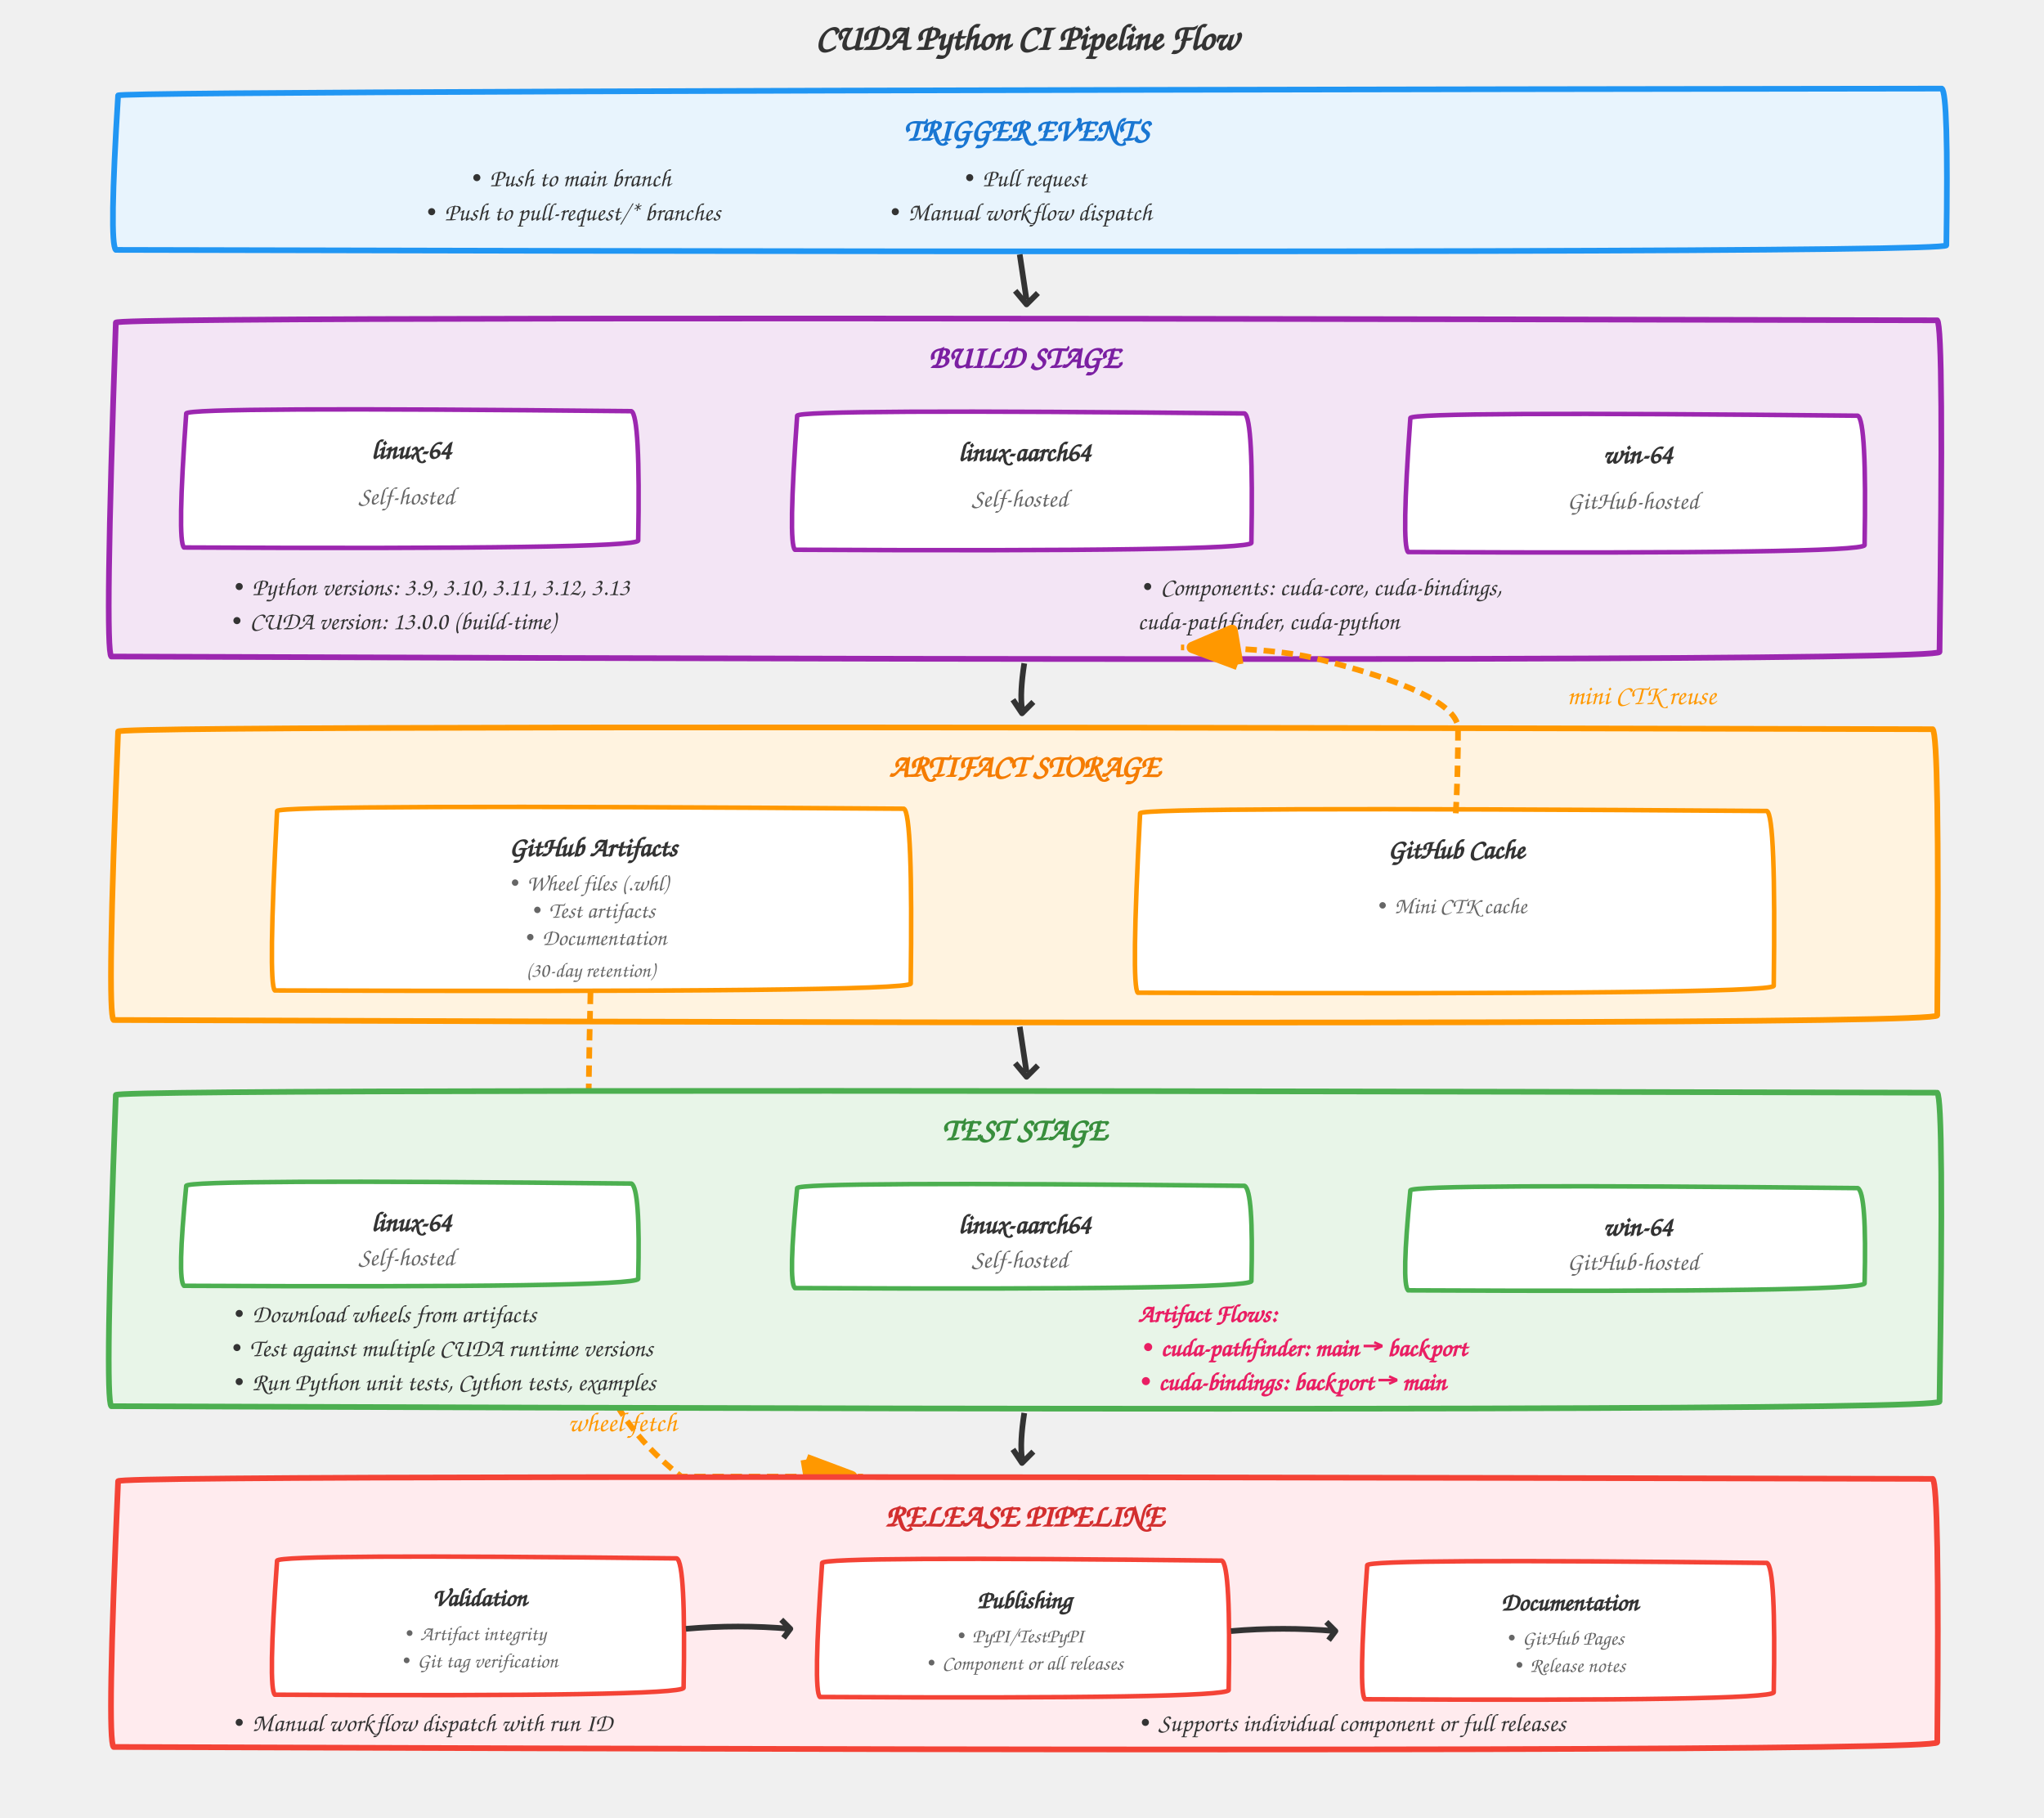
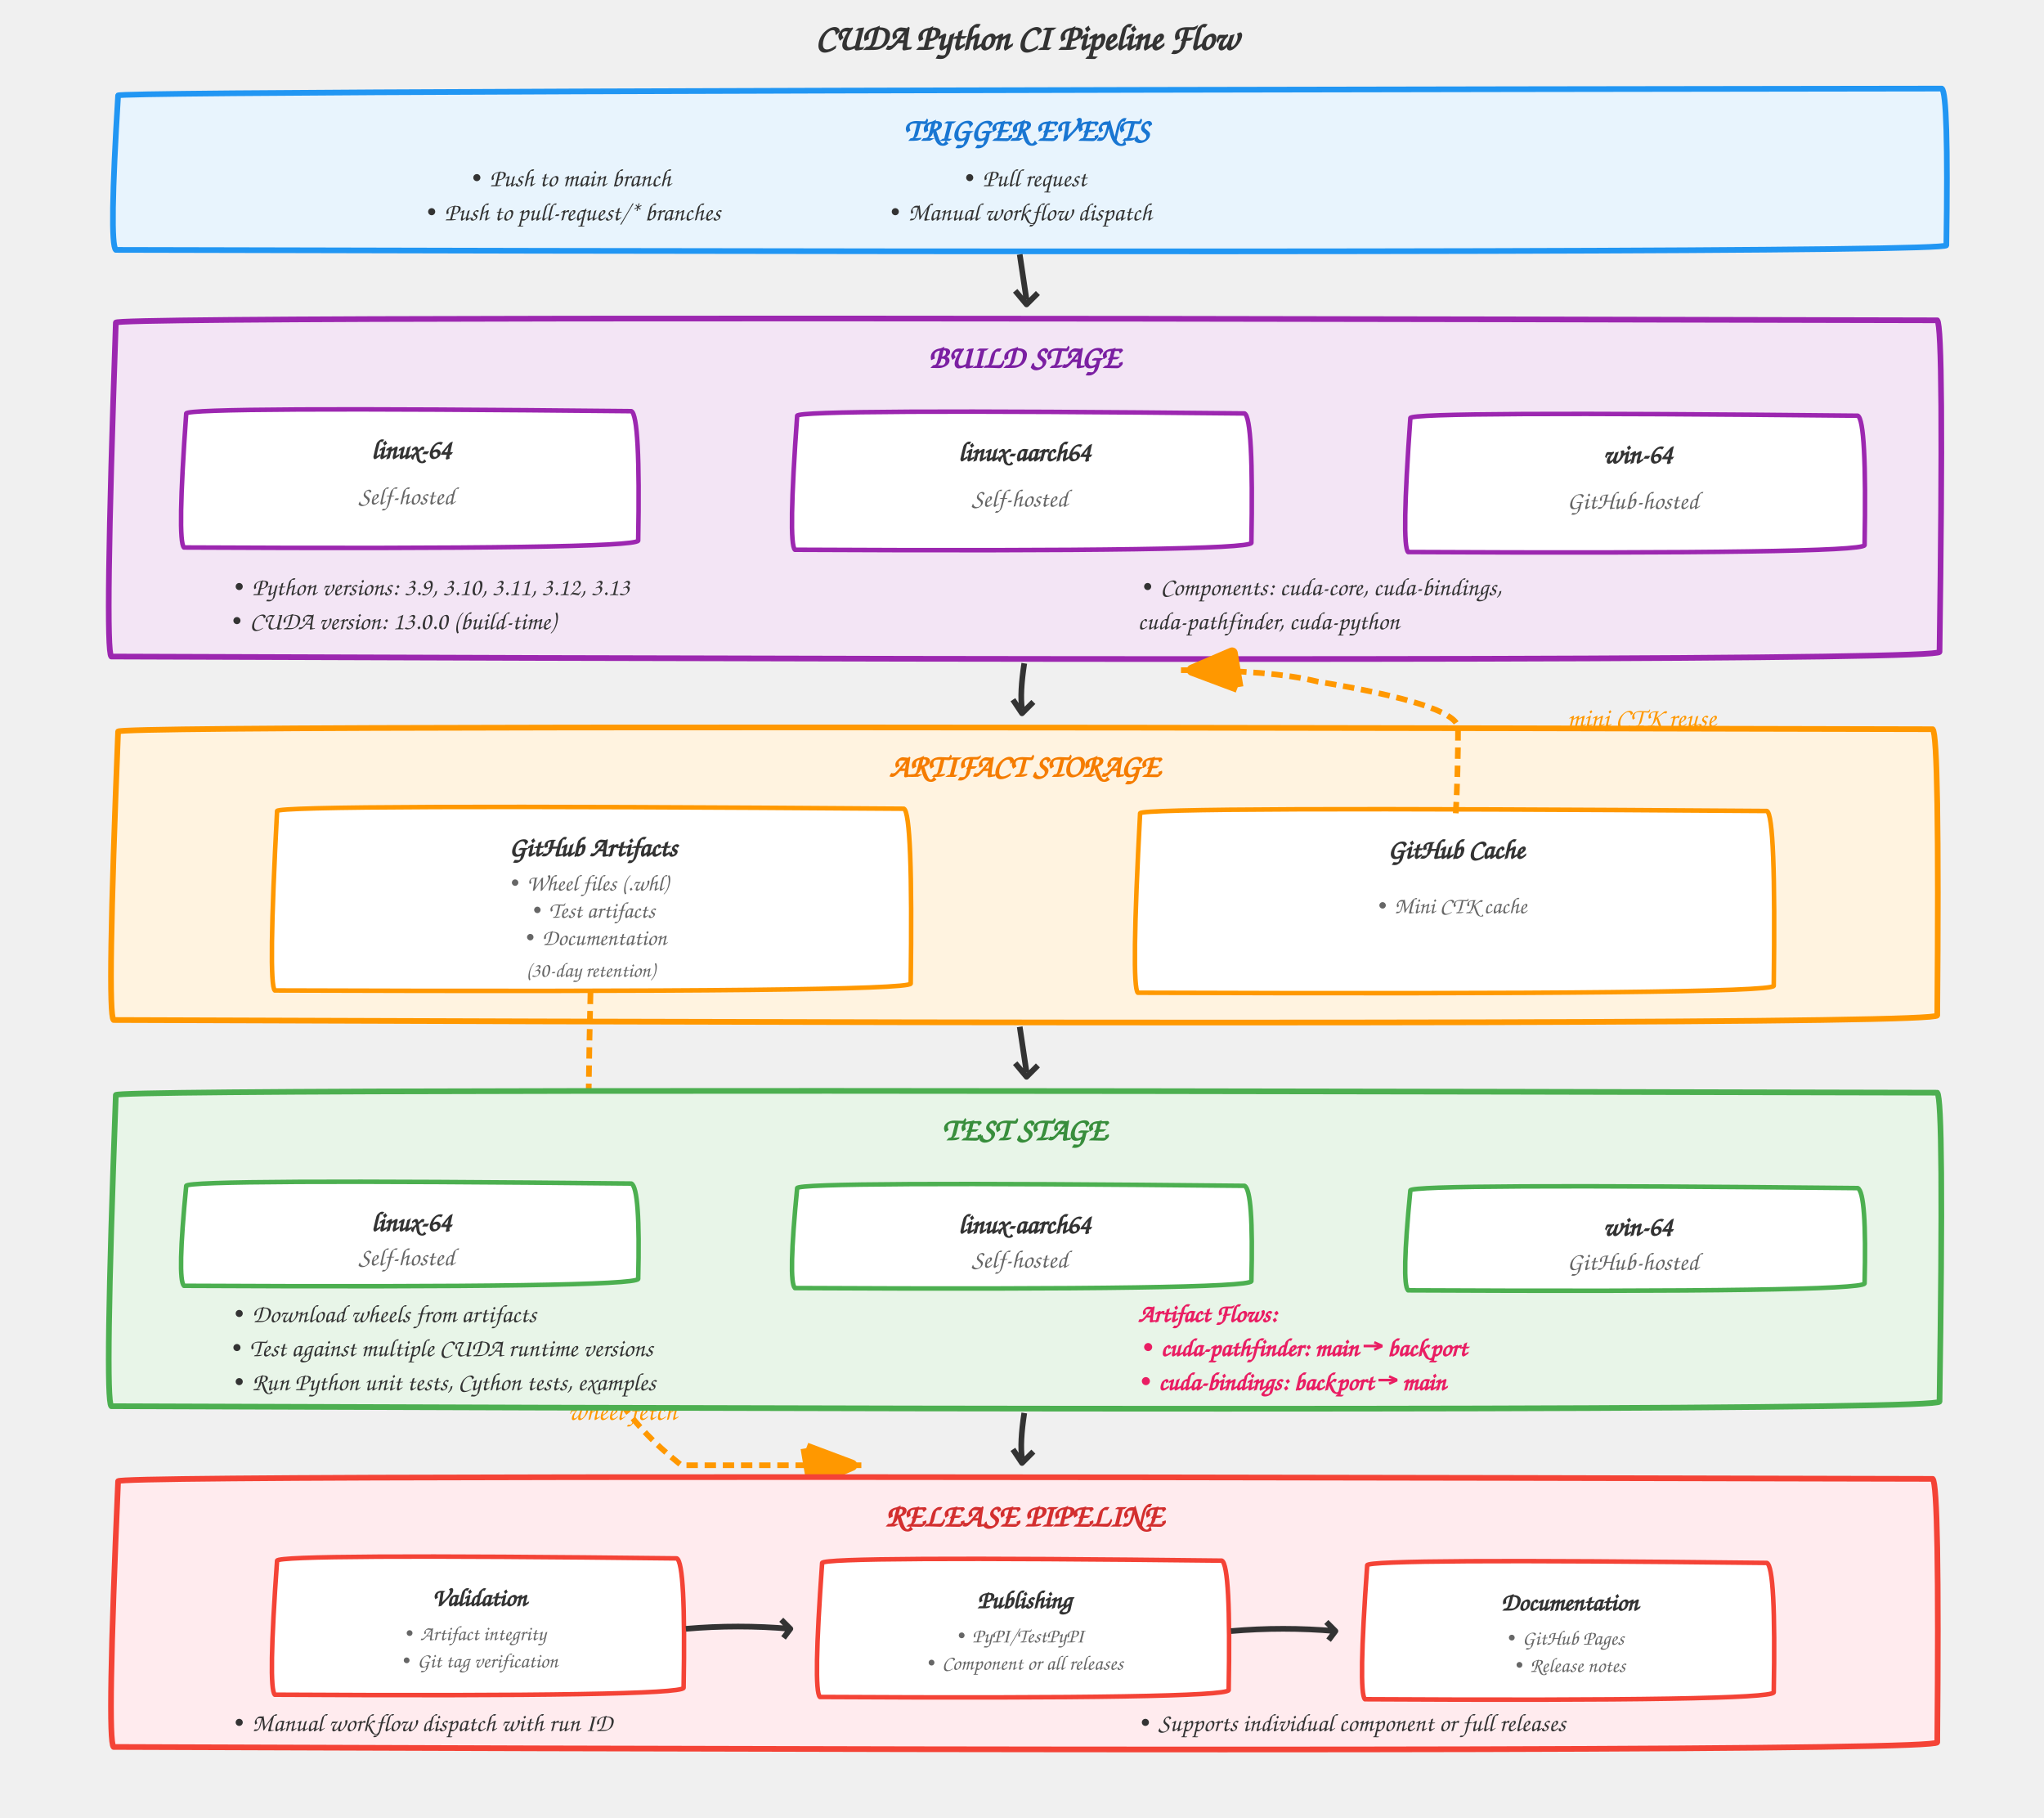
<svg xmlns="http://www.w3.org/2000/svg" viewBox="0 0 900 800" style="background-color: white;">
  <defs>
    <marker id="rougharrow" markerWidth="12" markerHeight="10" refX="11" refY="5" orient="auto">
      <path d="M1,2 L9,5 L2,8 L1,2" fill="none" stroke="#333" stroke-width="2" stroke-linejoin="round" />
    </marker>
    <marker id="orangearrow" markerWidth="12" markerHeight="10" refX="11" refY="5" orient="auto">
      <path d="M1,2 L9,5 L2,8 L1,2" fill="#FF9800" stroke="#FF9800" stroke-width="2" stroke-linejoin="round" />
    </marker>
  </defs>
  <text x="452" y="22" text-anchor="middle" font-family="Comic Sans MS, cursive, sans-serif" font-size="16" font-weight="bold" fill="#333">CUDA Python CI Pipeline Flow</text>
  <path d="M52,42 Q53,40 855,39 Q858,41 857,108 Q855,112 51,110 Q48,107 52,42 Z" fill="#e8f4fd" stroke="#2196F3" stroke-width="2.5" stroke-linejoin="round" />
  <text x="452" y="62" text-anchor="middle" font-family="Comic Sans MS, cursive, sans-serif" font-size="14" font-weight="bold" fill="#1976D2">TRIGGER EVENTS</text>
  <text x="251" y="82" text-anchor="middle" font-family="Comic Sans MS, cursive, sans-serif" font-size="11" fill="#333">• Push to main branch</text>
  <text x="451" y="82" text-anchor="middle" font-family="Comic Sans MS, cursive, sans-serif" font-size="11" fill="#333">• Pull request</text>
  <text x="252" y="97" text-anchor="middle" font-family="Comic Sans MS, cursive, sans-serif" font-size="11" fill="#333">• Push to pull-request/* branches</text>
  <text x="449" y="97" text-anchor="middle" font-family="Comic Sans MS, cursive, sans-serif" font-size="11" fill="#333">• Manual workflow dispatch</text>
  <path d="M449,112 Q451,125 452,132 M447,128 L452,134 L457,129" stroke="#333" stroke-width="2.5" fill="none" stroke-linejoin="round" />
  <path d="M51,142 Q52,139 853,141 Q856,144 854,287 Q852,292 49,289 Q46,286 51,142 Z" fill="#f3e5f5" stroke="#9C27B0" stroke-width="2.5" stroke-linejoin="round" />
  <text x="451" y="162" text-anchor="middle" font-family="Comic Sans MS, cursive, sans-serif" font-size="14" font-weight="bold" fill="#7B1FA2">BUILD STAGE</text>
  <path d="M82,182 Q83,179 278,181 Q282,183 281,238 Q279,242 81,241 Q78,238 82,182 Z" fill="white" stroke="#9C27B0" stroke-width="2" stroke-linejoin="round" />
  <text x="181" y="202" text-anchor="middle" font-family="Comic Sans MS, cursive, sans-serif" font-size="12" font-weight="bold" fill="#333">linux-64</text>
  <text x="179" y="222" text-anchor="middle" font-family="Comic Sans MS, cursive, sans-serif" font-size="11" fill="#666">Self-hosted</text>
  <path d="M351,183 Q352,180 548,182 Q552,184 551,239 Q549,243 350,242 Q347,239 351,183 Z" fill="white" stroke="#9C27B0" stroke-width="2" stroke-linejoin="round" />
  <text x="451" y="203" text-anchor="middle" font-family="Comic Sans MS, cursive, sans-serif" font-size="12" font-weight="bold" fill="#333">linux-aarch64</text>
  <text x="449" y="223" text-anchor="middle" font-family="Comic Sans MS, cursive, sans-serif" font-size="11" fill="#666">Self-hosted</text>
  <path d="M621,184 Q622,181 818,183 Q822,185 821,240 Q819,244 620,243 Q617,240 621,184 Z" fill="white" stroke="#9C27B0" stroke-width="2" stroke-linejoin="round" />
  <text x="721" y="204" text-anchor="middle" font-family="Comic Sans MS, cursive, sans-serif" font-size="12" font-weight="bold" fill="#333">win-64</text>
  <text x="719" y="224" text-anchor="middle" font-family="Comic Sans MS, cursive, sans-serif" font-size="11" fill="#666">GitHub-hosted</text>
  <text x="102" y="262" text-anchor="start" font-family="Comic Sans MS, cursive, sans-serif" font-size="11" fill="#333">• Python versions: 3.9, 3.10, 3.11, 3.12, 3.13</text>
  <text x="101" y="277" text-anchor="start" font-family="Comic Sans MS, cursive, sans-serif" font-size="11" fill="#333">• CUDA version: 13.0.0 (build-time)</text>
  <text x="502" y="262" text-anchor="start" font-family="Comic Sans MS, cursive, sans-serif" font-size="11" fill="#333">• Components: cuda-core, cuda-bindings,</text>
  <text x="501" y="277" text-anchor="start" font-family="Comic Sans MS, cursive, sans-serif" font-size="11" fill="#333">  cuda-pathfinder, cuda-python</text>
  <path d="M451,292 Q449,305 450,312 M446,308 L450,314 L455,309" stroke="#333" stroke-width="2.5" fill="none" stroke-linejoin="round" />
  <path d="M52,322 Q53,319 851,321 Q854,324 853,447 Q851,452 50,449 Q47,446 52,322 Z" fill="#fff3e0" stroke="#FF9800" stroke-width="2.5" stroke-linejoin="round" />
  <text x="451" y="342" text-anchor="middle" font-family="Comic Sans MS, cursive, sans-serif" font-size="14" font-weight="bold" fill="#F57C00">ARTIFACT STORAGE</text>
  <path d="M122,357 Q123,354 398,356 Q402,358 401,433 Q399,437 121,436 Q118,433 122,357 Z" fill="white" stroke="#FF9800" stroke-width="2" stroke-linejoin="round" />
  <text x="261" y="377" text-anchor="middle" font-family="Comic Sans MS, cursive, sans-serif" font-size="12" font-weight="bold" fill="#333">GitHub Artifacts</text>
  <text x="259" y="392" text-anchor="middle" font-family="Comic Sans MS, cursive, sans-serif" font-size="10" fill="#666">• Wheel files (.whl)</text>
  <text x="261" y="404" text-anchor="middle" font-family="Comic Sans MS, cursive, sans-serif" font-size="10" fill="#666">• Test artifacts</text>
  <text x="262" y="416" text-anchor="middle" font-family="Comic Sans MS, cursive, sans-serif" font-size="10" fill="#666">• Documentation</text>
  <text x="260" y="430" text-anchor="middle" font-family="Comic Sans MS, cursive, sans-serif" font-size="9" fill="#666">(30-day retention)</text>
  <path d="M502,358 Q503,355 778,357 Q782,359 781,434 Q779,438 501,437 Q498,434 502,358 Z" fill="white" stroke="#FF9800" stroke-width="2" stroke-linejoin="round" />
  <text x="641" y="378" text-anchor="middle" font-family="Comic Sans MS, cursive, sans-serif" font-size="12" font-weight="bold" fill="#333">GitHub Cache</text>
  <text x="639" y="402" text-anchor="middle" font-family="Comic Sans MS, cursive, sans-serif" font-size="10" fill="#666">• Mini CTK cache</text>
  <path d="M449,452 Q451,465 452,472 M447,468 L452,474 L457,469" stroke="#333" stroke-width="2.5" fill="none" stroke-linejoin="round" />
-   <path d="M641,358 Q642,340 642,320 Q640,305 580,290 Q560,285 520,285" stroke="#FF9800" stroke-width="2.5" fill="none" stroke-linejoin="round" marker-end="url(#orangearrow)" stroke-dasharray="5,3" />
-   <text x="690" y="310" font-family="Comic Sans MS, cursive, sans-serif" font-size="12" fill="#FF9800">mini CTK reuse</text>
-   <path d="M260,437 Q258,520 260,580 Q262,620 300,650 Q340,650 380,650" stroke="#FF9800" stroke-width="2.5" fill="none" stroke-linejoin="round" marker-end="url(#orangearrow)" stroke-dasharray="5,3" />
-   <text x="250" y="630" font-family="Comic Sans MS, cursive, sans-serif" font-size="12" fill="#FF9800">wheel fetch</text>
+   <path d="M641,358 Q642,340 642,320 Q640,310 580,300 Q560,295 520,295" stroke="#FF9800" stroke-width="2.5" fill="none" stroke-linejoin="round" marker-end="url(#orangearrow)" stroke-dasharray="5,3" />
+   <text x="690" y="320" font-family="Comic Sans MS, cursive, sans-serif" font-size="12" fill="#FF9800">mini CTK reuse</text>
+   <path d="M260,437 Q258,520 260,580 Q262,615 300,645 Q340,645 380,645" stroke="#FF9800" stroke-width="2.5" fill="none" stroke-linejoin="round" marker-end="url(#orangearrow)" stroke-dasharray="5,3" />
+   <text x="250" y="625" font-family="Comic Sans MS, cursive, sans-serif" font-size="12" fill="#FF9800">wheel fetch</text>
  <path d="M51,482 Q52,479 853,481 Q856,484 854,617 Q852,622 49,619 Q46,616 51,482 Z" fill="#e8f5e8" stroke="#4CAF50" stroke-width="2.5" stroke-linejoin="round" />
  <text x="451" y="502" text-anchor="middle" font-family="Comic Sans MS, cursive, sans-serif" font-size="14" font-weight="bold" fill="#388E3C">TEST STAGE</text>
  <path d="M82,522 Q83,519 278,521 Q282,523 281,563 Q279,567 81,566 Q78,563 82,522 Z" fill="white" stroke="#4CAF50" stroke-width="2" stroke-linejoin="round" />
  <text x="181" y="542" text-anchor="middle" font-family="Comic Sans MS, cursive, sans-serif" font-size="12" font-weight="bold" fill="#333">linux-64</text>
  <text x="179" y="557" text-anchor="middle" font-family="Comic Sans MS, cursive, sans-serif" font-size="11" fill="#666">Self-hosted</text>
  <path d="M351,523 Q352,520 548,522 Q552,524 551,564 Q549,568 350,567 Q347,564 351,523 Z" fill="white" stroke="#4CAF50" stroke-width="2" stroke-linejoin="round" />
  <text x="451" y="543" text-anchor="middle" font-family="Comic Sans MS, cursive, sans-serif" font-size="12" font-weight="bold" fill="#333">linux-aarch64</text>
  <text x="449" y="558" text-anchor="middle" font-family="Comic Sans MS, cursive, sans-serif" font-size="11" fill="#666">Self-hosted</text>
  <path d="M621,524 Q622,521 818,523 Q822,525 821,565 Q819,569 620,568 Q617,565 621,524 Z" fill="white" stroke="#4CAF50" stroke-width="2" stroke-linejoin="round" />
  <text x="721" y="544" text-anchor="middle" font-family="Comic Sans MS, cursive, sans-serif" font-size="12" font-weight="bold" fill="#333">win-64</text>
  <text x="719" y="559" text-anchor="middle" font-family="Comic Sans MS, cursive, sans-serif" font-size="11" fill="#666">GitHub-hosted</text>
  <text x="102" y="582" text-anchor="start" font-family="Comic Sans MS, cursive, sans-serif" font-size="11" fill="#333">• Download wheels from artifacts</text>
  <text x="101" y="597" text-anchor="start" font-family="Comic Sans MS, cursive, sans-serif" font-size="11" fill="#333">• Test against multiple CUDA runtime versions</text>
  <text x="102" y="612" text-anchor="start" font-family="Comic Sans MS, cursive, sans-serif" font-size="11" fill="#333">• Run Python unit tests, Cython tests, examples</text>
  <text x="501" y="582" text-anchor="start" font-family="Comic Sans MS, cursive, sans-serif" font-size="11" fill="#E91E63" font-weight="bold">Artifact Flows:</text>
  <text x="502" y="597" text-anchor="start" font-family="Comic Sans MS, cursive, sans-serif" font-size="11" fill="#E91E63" font-weight="bold">• cuda-pathfinder: main → backport</text>
  <text x="501" y="612" text-anchor="start" font-family="Comic Sans MS, cursive, sans-serif" font-size="11" fill="#E91E63" font-weight="bold">• cuda-bindings: backport → main</text>
  <path d="M451,622 Q449,635 450,642 M446,638 L450,644 L455,639" stroke="#333" stroke-width="2.5" fill="none" stroke-linejoin="round" />
  <path d="M52,652 Q53,649 851,651 Q854,654 853,767 Q851,772 50,769 Q47,766 52,652 Z" fill="#ffebee" stroke="#f44336" stroke-width="2.5" stroke-linejoin="round" />
  <text x="451" y="672" text-anchor="middle" font-family="Comic Sans MS, cursive, sans-serif" font-size="14" font-weight="bold" fill="#D32F2F">RELEASE PIPELINE</text>
  <path d="M122,687 Q123,684 298,686 Q302,688 301,743 Q299,747 121,746 Q118,743 122,687 Z" fill="white" stroke="#f44336" stroke-width="2" stroke-linejoin="round" />
  <text x="211" y="707" text-anchor="middle" font-family="Comic Sans MS, cursive, sans-serif" font-size="11" font-weight="bold" fill="#333">Validation</text>
  <text x="209" y="722" text-anchor="middle" font-family="Comic Sans MS, cursive, sans-serif" font-size="9" fill="#666">• Artifact integrity</text>
  <text x="211" y="734" text-anchor="middle" font-family="Comic Sans MS, cursive, sans-serif" font-size="9" fill="#666">• Git tag verification</text>
  <path d="M302,717 Q325,715 348,717 M344,713 L348,717 L345,721" stroke="#333" stroke-width="2.5" fill="none" stroke-linejoin="round" />
  <path d="M362,688 Q363,685 538,687 Q542,689 541,744 Q539,748 361,747 Q358,744 362,688 Z" fill="white" stroke="#f44336" stroke-width="2" stroke-linejoin="round" />
  <text x="451" y="708" text-anchor="middle" font-family="Comic Sans MS, cursive, sans-serif" font-size="11" font-weight="bold" fill="#333">Publishing</text>
  <text x="449" y="723" text-anchor="middle" font-family="Comic Sans MS, cursive, sans-serif" font-size="9" fill="#666">• PyPI/TestPyPI</text>
  <text x="451" y="735" text-anchor="middle" font-family="Comic Sans MS, cursive, sans-serif" font-size="9" fill="#666">• Component or all releases</text>
  <path d="M542,718 Q565,716 588,718 M584,714 L588,718 L585,722" stroke="#333" stroke-width="2.5" fill="none" stroke-linejoin="round" />
  <path d="M602,689 Q603,686 778,688 Q782,690 781,745 Q779,749 601,748 Q598,745 602,689 Z" fill="white" stroke="#f44336" stroke-width="2" stroke-linejoin="round" />
  <text x="691" y="709" text-anchor="middle" font-family="Comic Sans MS, cursive, sans-serif" font-size="11" font-weight="bold" fill="#333">Documentation</text>
  <text x="689" y="724" text-anchor="middle" font-family="Comic Sans MS, cursive, sans-serif" font-size="9" fill="#666">• GitHub Pages</text>
  <text x="691" y="736" text-anchor="middle" font-family="Comic Sans MS, cursive, sans-serif" font-size="9" fill="#666">• Release notes</text>
  <text x="102" y="762" text-anchor="start" font-family="Comic Sans MS, cursive, sans-serif" font-size="11" fill="#333">• Manual workflow dispatch with run ID</text>
  <text x="501" y="762" text-anchor="start" font-family="Comic Sans MS, cursive, sans-serif" font-size="11" fill="#333">• Supports individual component or full releases</text>
</svg>
